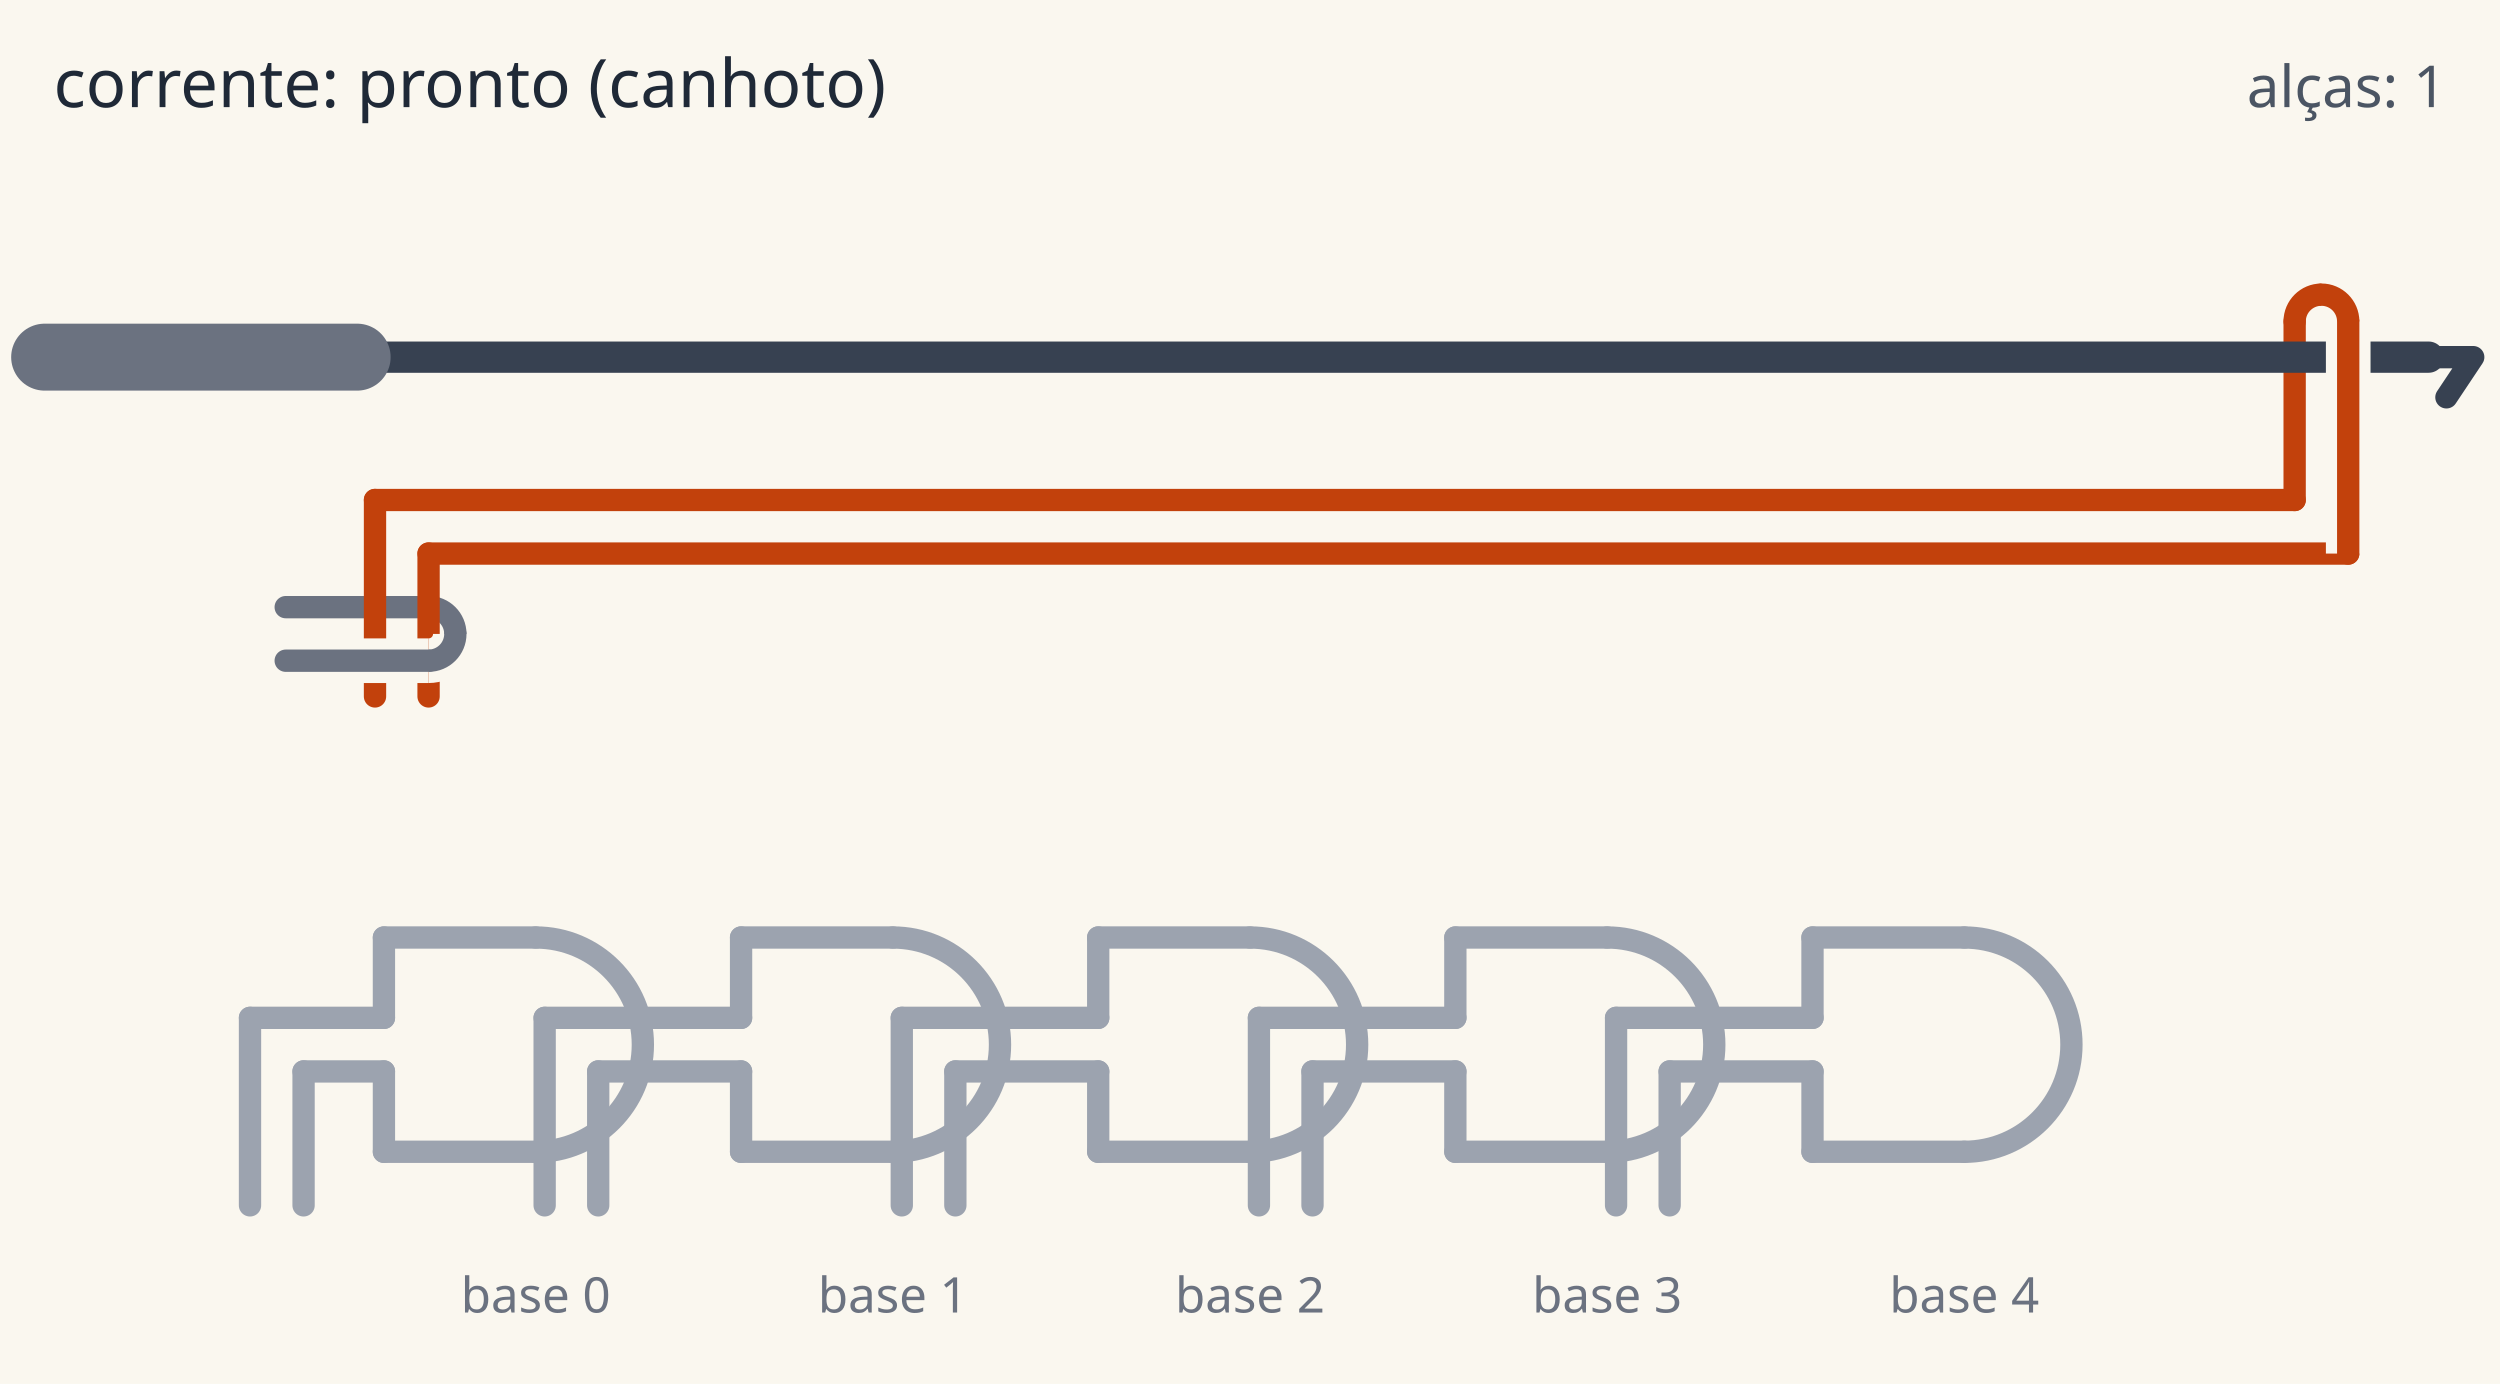
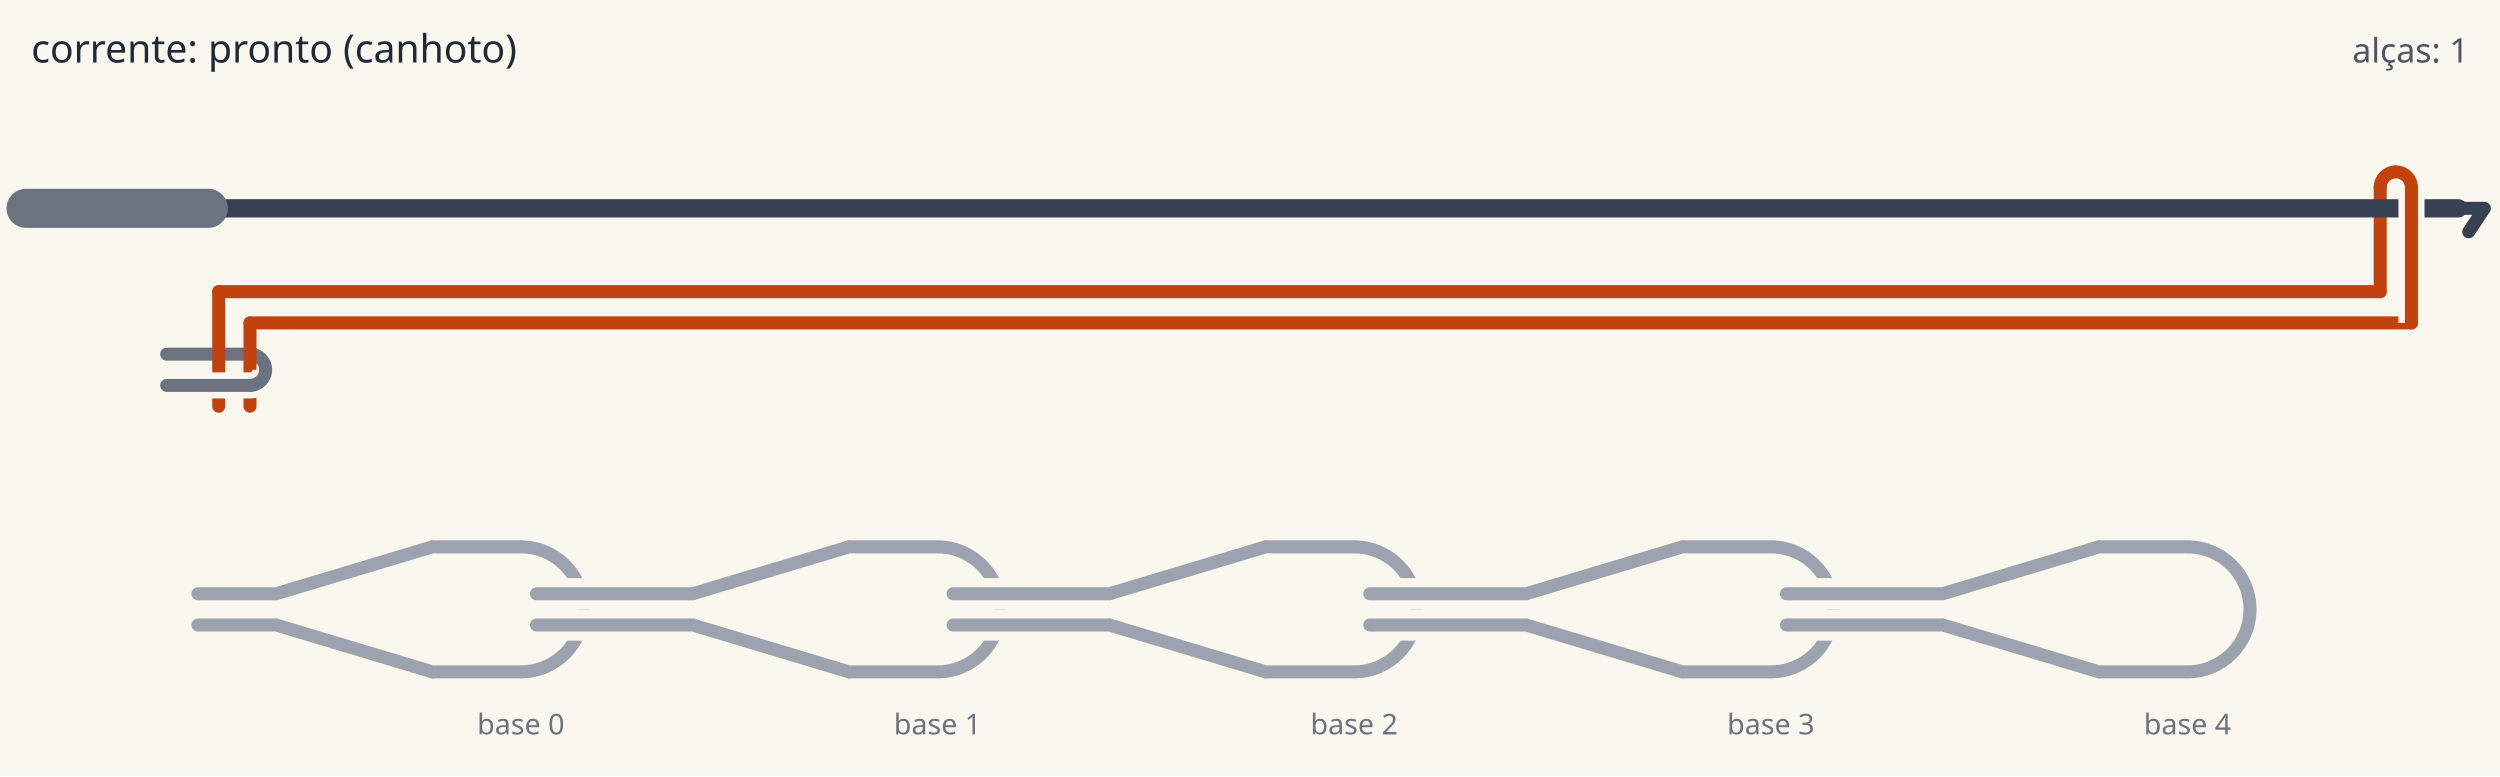
- <svg xmlns="http://www.w3.org/2000/svg" viewBox="0 0 560.0 310.0" width="560.0" height="310.0" font-family="sans-serif">
+ <svg xmlns="http://www.w3.org/2000/svg" viewBox="0 0 960.0 298.0" width="960.0" height="298.0" font-family="sans-serif">
  <rect width="100%" height="100%" fill="#faf7ef" />
  <text x="12" y="24" font-size="15" fill="#1f2937">corrente: pronto (canhoto)</text>
-   <text x="548.0" y="24" font-size="13" text-anchor="end" fill="#4b5563">alças: 1</text>
-   <text x="120.0" y="294.0" font-size="11" text-anchor="middle" fill="#6b7280">base 0</text>
-   <text x="200.0" y="294.0" font-size="11" text-anchor="middle" fill="#6b7280">base 1</text>
-   <text x="280.0" y="294.0" font-size="11" text-anchor="middle" fill="#6b7280">base 2</text>
-   <text x="360.0" y="294.0" font-size="11" text-anchor="middle" fill="#6b7280">base 3</text>
-   <text x="440.0" y="294.0" font-size="11" text-anchor="middle" fill="#6b7280">base 4</text>
+   <text x="948.0" y="24" font-size="13" text-anchor="end" fill="#4b5563">alças: 1</text>
+   <text x="200.0" y="282.0" font-size="11" text-anchor="middle" fill="#6b7280">base 0</text>
+   <text x="360.0" y="282.0" font-size="11" text-anchor="middle" fill="#6b7280">base 1</text>
+   <text x="520.0" y="282.0" font-size="11" text-anchor="middle" fill="#6b7280">base 2</text>
+   <text x="680.0" y="282.0" font-size="11" text-anchor="middle" fill="#6b7280">base 3</text>
+   <text x="840.0" y="282.0" font-size="11" text-anchor="middle" fill="#6b7280">base 4</text>
  <path data-bend="0" data-side="back" d="M 96.0 136.0 A 6 6 0 0 1 102.0 142.0" fill="none" stroke="#6b7280" stroke-width="5" stroke-linecap="round" />
  <line data-pair="0" data-side="back" data-seg="0" data-loop="0" data-kind="initial" data-on-hook="0" data-part="back" data-cx="96.0" data-cy="142.0" data-hx="83.0" data-hw="19.0" x1="96.0" y1="136.0" x2="64.0" y2="136.0" stroke="#6b7280" stroke-width="5" stroke-linecap="round" />
-   <path data-bend="1" data-side="back" d="M 514.0 72 A 6 6 0 0 1 520.0 66" fill="none" stroke="#c2410c" stroke-width="5" stroke-linecap="round" />
-   <line data-pair="1" data-side="back" data-seg="0" data-strand="1" data-draw="1" data-loop="1" data-kind="yo" data-on-hook="1" data-part="back" data-cx="520.0" data-cy="80" x1="514.0" y1="72.0" x2="514.0" y2="112.0" stroke="#c2410c" stroke-width="5" stroke-linecap="round" />
-   <line data-hook="1" x1="16.0" y1="80" x2="544.0" y2="80" stroke="#374151" stroke-width="7" stroke-linecap="round" />
+   <path data-bend="1" data-side="back" d="M 914.0 72 A 6 6 0 0 1 920.0 66" fill="none" stroke="#c2410c" stroke-width="5" stroke-linecap="round" />
+   <line data-pair="1" data-side="back" data-seg="0" data-strand="1" data-draw="1" data-loop="1" data-kind="yo" data-on-hook="1" data-part="back" data-cx="920.0" data-cy="80" x1="914.0" y1="72.0" x2="914.0" y2="112.0" stroke="#c2410c" stroke-width="5" stroke-linecap="round" />
+   <line data-hook="1" x1="16.0" y1="80" x2="944.0" y2="80" stroke="#374151" stroke-width="7" stroke-linecap="round" />
  <line data-hook-handle="1" x1="10.0" y1="80" x2="80.0" y2="80" stroke="#6b7280" stroke-width="15" stroke-linecap="round" />
-   <path data-hook-tip="1" d="M 542.0 80 L 554.0 80 L 548.0 89" fill="none" stroke="#374151" stroke-width="5" stroke-linecap="round" stroke-linejoin="round" />
-   <path data-base-top="0" data-cx="120.0" data-cy="234.0" data-hx="115.0" data-hw="21.0" d="M 120.0 210.0 A 24 24 0 0 1 120.0 258.0" fill="none" stroke="#9ca3af" stroke-width="5" stroke-linecap="round" />
-   <path data-base-top="1" data-cx="200.0" data-cy="234.0" data-hx="195.0" data-hw="21.0" d="M 200.0 210.0 A 24 24 0 0 1 200.0 258.0" fill="none" stroke="#9ca3af" stroke-width="5" stroke-linecap="round" />
-   <path data-base-top="2" data-cx="280.0" data-cy="234.0" data-hx="275.0" data-hw="21.0" d="M 280.0 210.0 A 24 24 0 0 1 280.0 258.0" fill="none" stroke="#9ca3af" stroke-width="5" stroke-linecap="round" />
-   <path data-base-top="3" data-cx="360.0" data-cy="234.0" data-hx="355.0" data-hw="21.0" d="M 360.0 210.0 A 24 24 0 0 1 360.0 258.0" fill="none" stroke="#9ca3af" stroke-width="5" stroke-linecap="round" />
-   <path data-base-top="4" data-cx="440.0" data-cy="234.0" data-hx="435.0" data-hw="21.0" d="M 440.0 210.0 A 24 24 0 0 1 440.0 258.0" fill="none" stroke="#9ca3af" stroke-width="5" stroke-linecap="round" />
-   <line data-base-line="0" data-seg="0" x1="120.0" y1="210.0" x2="86.0" y2="210.0" stroke="#9ca3af" stroke-width="5" stroke-linecap="round" />
-   <line data-base-line="0" data-seg="1" x1="86.0" y1="210.0" x2="86.0" y2="228.0" stroke="#9ca3af" stroke-width="5" stroke-linecap="round" />
-   <line data-base-line="0" data-seg="2" x1="86.0" y1="228.0" x2="56.0" y2="228.0" stroke="#9ca3af" stroke-width="5" stroke-linecap="round" />
-   <line data-base-line="0" data-seg="3" x1="56.0" y1="228.0" x2="56.0" y2="270.0" stroke="#9ca3af" stroke-width="5" stroke-linecap="round" />
-   <line data-base-line="0" data-seg="4" x1="120.0" y1="258.0" x2="86.0" y2="258.0" stroke="#9ca3af" stroke-width="5" stroke-linecap="round" />
-   <line data-base-line="0" data-seg="5" x1="86.0" y1="258.0" x2="86.0" y2="240.0" stroke="#9ca3af" stroke-width="5" stroke-linecap="round" />
-   <line data-base-line="0" data-seg="6" x1="86.0" y1="240.0" x2="68.0" y2="240.0" stroke="#9ca3af" stroke-width="5" stroke-linecap="round" />
-   <line data-base-line="0" data-seg="7" x1="68.0" y1="240.0" x2="68.0" y2="270.0" stroke="#9ca3af" stroke-width="5" stroke-linecap="round" />
-   <line data-base-line="1" data-seg="0" x1="200.0" y1="210.0" x2="166.0" y2="210.0" stroke="#9ca3af" stroke-width="5" stroke-linecap="round" />
-   <line data-base-line="1" data-seg="1" x1="166.0" y1="210.0" x2="166.0" y2="228.0" stroke="#9ca3af" stroke-width="5" stroke-linecap="round" />
-   <line data-base-line="1" data-seg="2" x1="166.0" y1="228.0" x2="122.0" y2="228.0" stroke="#9ca3af" stroke-width="5" stroke-linecap="round" />
-   <line data-base-line="1" data-seg="3" x1="122.0" y1="228.0" x2="122.0" y2="270.0" stroke="#9ca3af" stroke-width="5" stroke-linecap="round" />
-   <line data-base-line="1" data-seg="4" x1="200.0" y1="258.0" x2="166.0" y2="258.0" stroke="#9ca3af" stroke-width="5" stroke-linecap="round" />
-   <line data-base-line="1" data-seg="5" x1="166.0" y1="258.0" x2="166.0" y2="240.0" stroke="#9ca3af" stroke-width="5" stroke-linecap="round" />
-   <line data-base-line="1" data-seg="6" x1="166.0" y1="240.0" x2="134.0" y2="240.0" stroke="#9ca3af" stroke-width="5" stroke-linecap="round" />
-   <line data-base-line="1" data-seg="7" x1="134.0" y1="240.0" x2="134.0" y2="270.0" stroke="#9ca3af" stroke-width="5" stroke-linecap="round" />
-   <line data-base-line="2" data-seg="0" x1="280.0" y1="210.0" x2="246.0" y2="210.0" stroke="#9ca3af" stroke-width="5" stroke-linecap="round" />
-   <line data-base-line="2" data-seg="1" x1="246.0" y1="210.0" x2="246.0" y2="228.0" stroke="#9ca3af" stroke-width="5" stroke-linecap="round" />
-   <line data-base-line="2" data-seg="2" x1="246.0" y1="228.0" x2="202.0" y2="228.0" stroke="#9ca3af" stroke-width="5" stroke-linecap="round" />
-   <line data-base-line="2" data-seg="3" x1="202.0" y1="228.0" x2="202.0" y2="270.0" stroke="#9ca3af" stroke-width="5" stroke-linecap="round" />
-   <line data-base-line="2" data-seg="4" x1="280.0" y1="258.0" x2="246.0" y2="258.0" stroke="#9ca3af" stroke-width="5" stroke-linecap="round" />
-   <line data-base-line="2" data-seg="5" x1="246.0" y1="258.0" x2="246.0" y2="240.0" stroke="#9ca3af" stroke-width="5" stroke-linecap="round" />
-   <line data-base-line="2" data-seg="6" x1="246.0" y1="240.0" x2="214.0" y2="240.0" stroke="#9ca3af" stroke-width="5" stroke-linecap="round" />
-   <line data-base-line="2" data-seg="7" x1="214.0" y1="240.0" x2="214.0" y2="270.0" stroke="#9ca3af" stroke-width="5" stroke-linecap="round" />
-   <line data-base-line="3" data-seg="0" x1="360.0" y1="210.0" x2="326.0" y2="210.0" stroke="#9ca3af" stroke-width="5" stroke-linecap="round" />
-   <line data-base-line="3" data-seg="1" x1="326.0" y1="210.0" x2="326.0" y2="228.0" stroke="#9ca3af" stroke-width="5" stroke-linecap="round" />
-   <line data-base-line="3" data-seg="2" x1="326.0" y1="228.0" x2="282.0" y2="228.0" stroke="#9ca3af" stroke-width="5" stroke-linecap="round" />
-   <line data-base-line="3" data-seg="3" x1="282.0" y1="228.0" x2="282.0" y2="270.0" stroke="#9ca3af" stroke-width="5" stroke-linecap="round" />
-   <line data-base-line="3" data-seg="4" x1="360.0" y1="258.0" x2="326.0" y2="258.0" stroke="#9ca3af" stroke-width="5" stroke-linecap="round" />
-   <line data-base-line="3" data-seg="5" x1="326.0" y1="258.0" x2="326.0" y2="240.0" stroke="#9ca3af" stroke-width="5" stroke-linecap="round" />
-   <line data-base-line="3" data-seg="6" x1="326.0" y1="240.0" x2="294.0" y2="240.0" stroke="#9ca3af" stroke-width="5" stroke-linecap="round" />
-   <line data-base-line="3" data-seg="7" x1="294.0" y1="240.0" x2="294.0" y2="270.0" stroke="#9ca3af" stroke-width="5" stroke-linecap="round" />
-   <line data-base-line="4" data-seg="0" x1="440.0" y1="210.0" x2="406.0" y2="210.0" stroke="#9ca3af" stroke-width="5" stroke-linecap="round" />
-   <line data-base-line="4" data-seg="1" x1="406.0" y1="210.0" x2="406.0" y2="228.0" stroke="#9ca3af" stroke-width="5" stroke-linecap="round" />
-   <line data-base-line="4" data-seg="2" x1="406.0" y1="228.0" x2="362.0" y2="228.0" stroke="#9ca3af" stroke-width="5" stroke-linecap="round" />
-   <line data-base-line="4" data-seg="3" x1="362.0" y1="228.0" x2="362.0" y2="270.0" stroke="#9ca3af" stroke-width="5" stroke-linecap="round" />
-   <line data-base-line="4" data-seg="4" x1="440.0" y1="258.0" x2="406.0" y2="258.0" stroke="#9ca3af" stroke-width="5" stroke-linecap="round" />
-   <line data-base-line="4" data-seg="5" x1="406.0" y1="258.0" x2="406.0" y2="240.0" stroke="#9ca3af" stroke-width="5" stroke-linecap="round" />
-   <line data-base-line="4" data-seg="6" x1="406.0" y1="240.0" x2="374.0" y2="240.0" stroke="#9ca3af" stroke-width="5" stroke-linecap="round" />
-   <line data-base-line="4" data-seg="7" x1="374.0" y1="240.0" x2="374.0" y2="270.0" stroke="#9ca3af" stroke-width="5" stroke-linecap="round" />
-   <line data-pair="1" data-side="back" data-seg="1" data-strand="1" data-draw="1" x1="514.0" y1="112.0" x2="84.0" y2="112.0" stroke="#c2410c" stroke-width="5" stroke-linecap="round" />
+   <path data-hook-tip="1" d="M 942.0 80 L 954.0 80 L 948.0 89" fill="none" stroke="#374151" stroke-width="5" stroke-linecap="round" stroke-linejoin="round" />
+   <path data-base-top="0" data-cx="200.0" data-cy="234.0" data-hx="195.0" data-hw="21.0" d="M 200.0 210.0 A 24 24 0 0 1 200.0 258.0" fill="none" stroke="#9ca3af" stroke-width="5" stroke-linecap="round" />
+   <path data-base-top="1" data-cx="360.0" data-cy="234.0" data-hx="355.0" data-hw="21.0" d="M 360.0 210.0 A 24 24 0 0 1 360.0 258.0" fill="none" stroke="#9ca3af" stroke-width="5" stroke-linecap="round" />
+   <path data-base-top="2" data-cx="520.0" data-cy="234.0" data-hx="515.0" data-hw="21.0" d="M 520.0 210.0 A 24 24 0 0 1 520.0 258.0" fill="none" stroke="#9ca3af" stroke-width="5" stroke-linecap="round" />
+   <path data-base-top="3" data-cx="680.0" data-cy="234.0" data-hx="675.0" data-hw="21.0" d="M 680.0 210.0 A 24 24 0 0 1 680.0 258.0" fill="none" stroke="#9ca3af" stroke-width="5" stroke-linecap="round" />
+   <path data-base-top="4" data-cx="840.0" data-cy="234.0" data-hx="835.0" data-hw="21.0" d="M 840.0 210.0 A 24 24 0 0 1 840.0 258.0" fill="none" stroke="#9ca3af" stroke-width="5" stroke-linecap="round" />
+   <line x1="200.0" y1="210.0" x2="166.0" y2="210.0" stroke="#faf7ef" stroke-width="12" stroke-linecap="butt" />
+   <line data-base-line="0" data-seg="0" x1="200.0" y1="210.0" x2="166.0" y2="210.0" stroke="#9ca3af" stroke-width="5" stroke-linecap="round" />
+   <line x1="166.0" y1="210.0" x2="106.0" y2="228.0" stroke="#faf7ef" stroke-width="12" stroke-linecap="butt" />
+   <line data-base-line="0" data-seg="1" x1="166.0" y1="210.0" x2="106.0" y2="228.0" stroke="#9ca3af" stroke-width="5" stroke-linecap="round" />
+   <line x1="106.0" y1="228.0" x2="76.0" y2="228.0" stroke="#faf7ef" stroke-width="12" stroke-linecap="butt" />
+   <line data-base-line="0" data-seg="2" x1="106.0" y1="228.0" x2="76.0" y2="228.0" stroke="#9ca3af" stroke-width="5" stroke-linecap="round" />
+   <line x1="200.0" y1="258.0" x2="166.0" y2="258.0" stroke="#faf7ef" stroke-width="12" stroke-linecap="butt" />
+   <line data-base-line="0" data-seg="3" x1="200.0" y1="258.0" x2="166.0" y2="258.0" stroke="#9ca3af" stroke-width="5" stroke-linecap="round" />
+   <line x1="166.0" y1="258.0" x2="106.0" y2="240.0" stroke="#faf7ef" stroke-width="12" stroke-linecap="butt" />
+   <line data-base-line="0" data-seg="4" x1="166.0" y1="258.0" x2="106.0" y2="240.0" stroke="#9ca3af" stroke-width="5" stroke-linecap="round" />
+   <line x1="106.0" y1="240.0" x2="76.0" y2="240.0" stroke="#faf7ef" stroke-width="12" stroke-linecap="butt" />
+   <line data-base-line="0" data-seg="5" x1="106.0" y1="240.0" x2="76.0" y2="240.0" stroke="#9ca3af" stroke-width="5" stroke-linecap="round" />
+   <line x1="360.0" y1="210.0" x2="326.0" y2="210.0" stroke="#faf7ef" stroke-width="12" stroke-linecap="butt" />
+   <line data-base-line="1" data-seg="0" x1="360.0" y1="210.0" x2="326.0" y2="210.0" stroke="#9ca3af" stroke-width="5" stroke-linecap="round" />
+   <line x1="326.0" y1="210.0" x2="266.0" y2="228.0" stroke="#faf7ef" stroke-width="12" stroke-linecap="butt" />
+   <line data-base-line="1" data-seg="1" x1="326.0" y1="210.0" x2="266.0" y2="228.0" stroke="#9ca3af" stroke-width="5" stroke-linecap="round" />
+   <line x1="266.0" y1="228.0" x2="206.0" y2="228.0" stroke="#faf7ef" stroke-width="12" stroke-linecap="butt" />
+   <line data-base-line="1" data-seg="2" x1="266.0" y1="228.0" x2="206.0" y2="228.0" stroke="#9ca3af" stroke-width="5" stroke-linecap="round" />
+   <line x1="360.0" y1="258.0" x2="326.0" y2="258.0" stroke="#faf7ef" stroke-width="12" stroke-linecap="butt" />
+   <line data-base-line="1" data-seg="3" x1="360.0" y1="258.0" x2="326.0" y2="258.0" stroke="#9ca3af" stroke-width="5" stroke-linecap="round" />
+   <line x1="326.0" y1="258.0" x2="266.0" y2="240.0" stroke="#faf7ef" stroke-width="12" stroke-linecap="butt" />
+   <line data-base-line="1" data-seg="4" x1="326.0" y1="258.0" x2="266.0" y2="240.0" stroke="#9ca3af" stroke-width="5" stroke-linecap="round" />
+   <line x1="266.0" y1="240.0" x2="206.0" y2="240.0" stroke="#faf7ef" stroke-width="12" stroke-linecap="butt" />
+   <line data-base-line="1" data-seg="5" x1="266.0" y1="240.0" x2="206.0" y2="240.0" stroke="#9ca3af" stroke-width="5" stroke-linecap="round" />
+   <line x1="520.0" y1="210.0" x2="486.0" y2="210.0" stroke="#faf7ef" stroke-width="12" stroke-linecap="butt" />
+   <line data-base-line="2" data-seg="0" x1="520.0" y1="210.0" x2="486.0" y2="210.0" stroke="#9ca3af" stroke-width="5" stroke-linecap="round" />
+   <line x1="486.0" y1="210.0" x2="426.0" y2="228.0" stroke="#faf7ef" stroke-width="12" stroke-linecap="butt" />
+   <line data-base-line="2" data-seg="1" x1="486.0" y1="210.0" x2="426.0" y2="228.0" stroke="#9ca3af" stroke-width="5" stroke-linecap="round" />
+   <line x1="426.0" y1="228.0" x2="366.0" y2="228.0" stroke="#faf7ef" stroke-width="12" stroke-linecap="butt" />
+   <line data-base-line="2" data-seg="2" x1="426.0" y1="228.0" x2="366.0" y2="228.0" stroke="#9ca3af" stroke-width="5" stroke-linecap="round" />
+   <line x1="520.0" y1="258.0" x2="486.0" y2="258.0" stroke="#faf7ef" stroke-width="12" stroke-linecap="butt" />
+   <line data-base-line="2" data-seg="3" x1="520.0" y1="258.0" x2="486.0" y2="258.0" stroke="#9ca3af" stroke-width="5" stroke-linecap="round" />
+   <line x1="486.0" y1="258.0" x2="426.0" y2="240.0" stroke="#faf7ef" stroke-width="12" stroke-linecap="butt" />
+   <line data-base-line="2" data-seg="4" x1="486.0" y1="258.0" x2="426.0" y2="240.0" stroke="#9ca3af" stroke-width="5" stroke-linecap="round" />
+   <line x1="426.0" y1="240.0" x2="366.0" y2="240.0" stroke="#faf7ef" stroke-width="12" stroke-linecap="butt" />
+   <line data-base-line="2" data-seg="5" x1="426.0" y1="240.0" x2="366.0" y2="240.0" stroke="#9ca3af" stroke-width="5" stroke-linecap="round" />
+   <line x1="680.0" y1="210.0" x2="646.0" y2="210.0" stroke="#faf7ef" stroke-width="12" stroke-linecap="butt" />
+   <line data-base-line="3" data-seg="0" x1="680.0" y1="210.0" x2="646.0" y2="210.0" stroke="#9ca3af" stroke-width="5" stroke-linecap="round" />
+   <line x1="646.0" y1="210.0" x2="586.0" y2="228.0" stroke="#faf7ef" stroke-width="12" stroke-linecap="butt" />
+   <line data-base-line="3" data-seg="1" x1="646.0" y1="210.0" x2="586.0" y2="228.0" stroke="#9ca3af" stroke-width="5" stroke-linecap="round" />
+   <line x1="586.0" y1="228.0" x2="526.0" y2="228.0" stroke="#faf7ef" stroke-width="12" stroke-linecap="butt" />
+   <line data-base-line="3" data-seg="2" x1="586.0" y1="228.0" x2="526.0" y2="228.0" stroke="#9ca3af" stroke-width="5" stroke-linecap="round" />
+   <line x1="680.0" y1="258.0" x2="646.0" y2="258.0" stroke="#faf7ef" stroke-width="12" stroke-linecap="butt" />
+   <line data-base-line="3" data-seg="3" x1="680.0" y1="258.0" x2="646.0" y2="258.0" stroke="#9ca3af" stroke-width="5" stroke-linecap="round" />
+   <line x1="646.0" y1="258.0" x2="586.0" y2="240.0" stroke="#faf7ef" stroke-width="12" stroke-linecap="butt" />
+   <line data-base-line="3" data-seg="4" x1="646.0" y1="258.0" x2="586.0" y2="240.0" stroke="#9ca3af" stroke-width="5" stroke-linecap="round" />
+   <line x1="586.0" y1="240.0" x2="526.0" y2="240.0" stroke="#faf7ef" stroke-width="12" stroke-linecap="butt" />
+   <line data-base-line="3" data-seg="5" x1="586.0" y1="240.0" x2="526.0" y2="240.0" stroke="#9ca3af" stroke-width="5" stroke-linecap="round" />
+   <line x1="840.0" y1="210.0" x2="806.0" y2="210.0" stroke="#faf7ef" stroke-width="12" stroke-linecap="butt" />
+   <line data-base-line="4" data-seg="0" x1="840.0" y1="210.0" x2="806.0" y2="210.0" stroke="#9ca3af" stroke-width="5" stroke-linecap="round" />
+   <line x1="806.0" y1="210.0" x2="746.0" y2="228.0" stroke="#faf7ef" stroke-width="12" stroke-linecap="butt" />
+   <line data-base-line="4" data-seg="1" x1="806.0" y1="210.0" x2="746.0" y2="228.0" stroke="#9ca3af" stroke-width="5" stroke-linecap="round" />
+   <line x1="746.0" y1="228.0" x2="686.0" y2="228.0" stroke="#faf7ef" stroke-width="12" stroke-linecap="butt" />
+   <line data-base-line="4" data-seg="2" x1="746.0" y1="228.0" x2="686.0" y2="228.0" stroke="#9ca3af" stroke-width="5" stroke-linecap="round" />
+   <line x1="840.0" y1="258.0" x2="806.0" y2="258.0" stroke="#faf7ef" stroke-width="12" stroke-linecap="butt" />
+   <line data-base-line="4" data-seg="3" x1="840.0" y1="258.0" x2="806.0" y2="258.0" stroke="#9ca3af" stroke-width="5" stroke-linecap="round" />
+   <line x1="806.0" y1="258.0" x2="746.0" y2="240.0" stroke="#faf7ef" stroke-width="12" stroke-linecap="butt" />
+   <line data-base-line="4" data-seg="4" x1="806.0" y1="258.0" x2="746.0" y2="240.0" stroke="#9ca3af" stroke-width="5" stroke-linecap="round" />
+   <line x1="746.0" y1="240.0" x2="686.0" y2="240.0" stroke="#faf7ef" stroke-width="12" stroke-linecap="butt" />
+   <line data-base-line="4" data-seg="5" x1="746.0" y1="240.0" x2="686.0" y2="240.0" stroke="#9ca3af" stroke-width="5" stroke-linecap="round" />
+   <line data-pair="1" data-side="back" data-seg="1" data-strand="1" data-draw="1" x1="914.0" y1="112.0" x2="84.0" y2="112.0" stroke="#c2410c" stroke-width="5" stroke-linecap="round" />
  <line data-pair="1" data-side="back" data-seg="2" data-strand="1" data-draw="1" data-through="0" x1="84.0" y1="112.0" x2="84.0" y2="156.0" stroke="#c2410c" stroke-width="5" stroke-linecap="round" />
-   <line data-pair="1" data-side="front" data-seg="1" data-strand="1" data-draw="1" x1="526.0" y1="124.0" x2="96.0" y2="124.0" stroke="#c2410c" stroke-width="5" stroke-linecap="round" />
+   <line data-pair="1" data-side="front" data-seg="1" data-strand="1" data-draw="1" x1="926.0" y1="124.0" x2="96.0" y2="124.0" stroke="#c2410c" stroke-width="5" stroke-linecap="round" />
  <line data-pair="1" data-side="front" data-seg="2" data-strand="1" data-draw="1" data-through="0" x1="96.0" y1="124.0" x2="96.0" y2="156.0" stroke="#c2410c" stroke-width="5" stroke-linecap="round" />
  <path d="M 102.0 142.0 A 6 6 0 0 1 96.0 148.0" stroke="#faf7ef" stroke-width="10" stroke-linecap="butt" fill="none" />
  <path data-bend="0" data-side="front" d="M 102.0 142.0 A 6 6 0 0 1 96.0 148.0" fill="none" stroke="#6b7280" stroke-width="5" stroke-linecap="round" />
  <line x1="96.0" y1="148.0" x2="64.0" y2="148.0" stroke="#faf7ef" stroke-width="10" stroke-linecap="butt" fill="none" />
  <line data-pair="0" data-side="front" data-seg="0" data-loop="0" data-kind="initial" data-on-hook="0" data-part="front" data-cx="96.0" data-cy="142.0" data-hx="83.0" data-hw="19.0" x1="96.0" y1="148.0" x2="64.0" y2="148.0" stroke="#6b7280" stroke-width="5" stroke-linecap="round" />
-   <path d="M 520.0 66 A 6 6 0 0 1 526.0 72" stroke="#faf7ef" stroke-width="10" stroke-linecap="butt" fill="none" />
-   <path data-bend="1" data-side="front" d="M 520.0 66 A 6 6 0 0 1 526.0 72" fill="none" stroke="#c2410c" stroke-width="5" stroke-linecap="round" />
-   <line x1="526.0" y1="72.0" x2="526.0" y2="124.0" stroke="#faf7ef" stroke-width="10" stroke-linecap="butt" fill="none" />
-   <line data-pair="1" data-side="front" data-seg="0" data-strand="1" data-draw="1" data-loop="1" data-kind="yo" data-on-hook="1" data-part="front" data-cx="520.0" data-cy="80" x1="526.0" y1="72.0" x2="526.0" y2="124.0" stroke="#c2410c" stroke-width="5" stroke-linecap="round" />
+   <path d="M 920.0 66 A 6 6 0 0 1 926.0 72" stroke="#faf7ef" stroke-width="10" stroke-linecap="butt" fill="none" />
+   <path data-bend="1" data-side="front" d="M 920.0 66 A 6 6 0 0 1 926.0 72" fill="none" stroke="#c2410c" stroke-width="5" stroke-linecap="round" />
+   <line x1="926.0" y1="72.0" x2="926.0" y2="124.0" stroke="#faf7ef" stroke-width="10" stroke-linecap="butt" fill="none" />
+   <line data-pair="1" data-side="front" data-seg="0" data-strand="1" data-draw="1" data-loop="1" data-kind="yo" data-on-hook="1" data-part="front" data-cx="920.0" data-cy="80" x1="926.0" y1="72.0" x2="926.0" y2="124.0" stroke="#c2410c" stroke-width="5" stroke-linecap="round" />
</svg>
